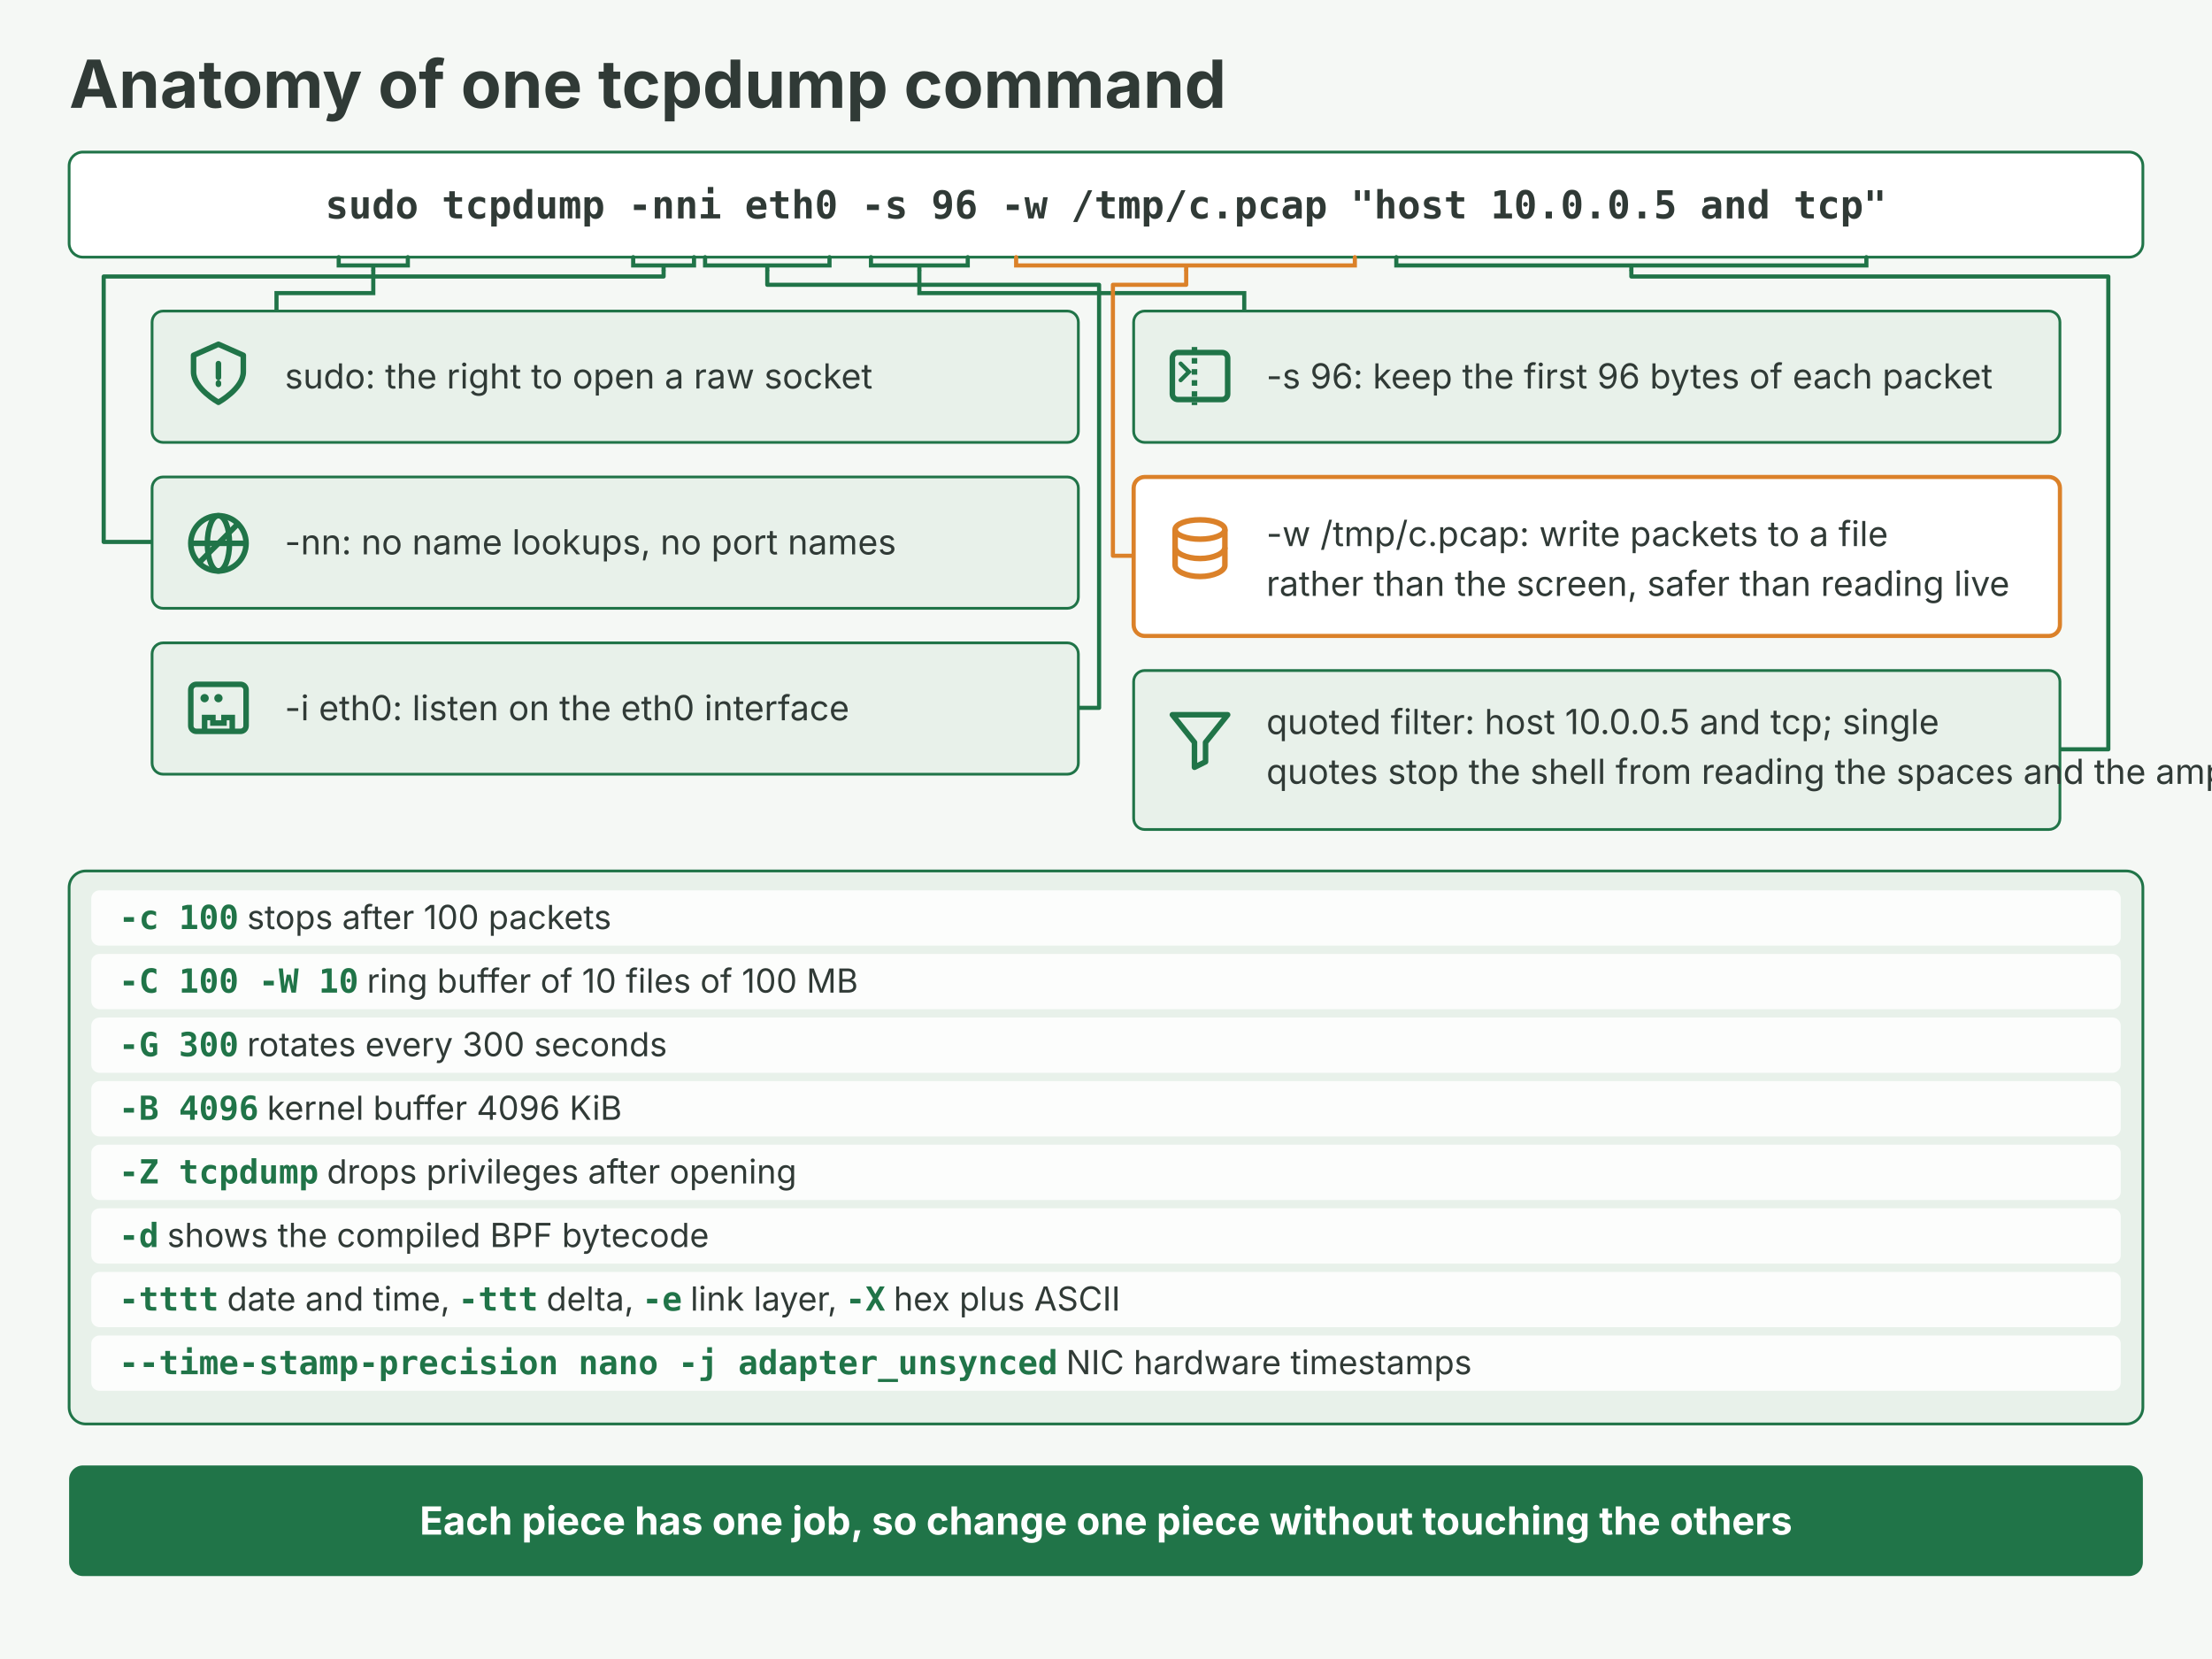
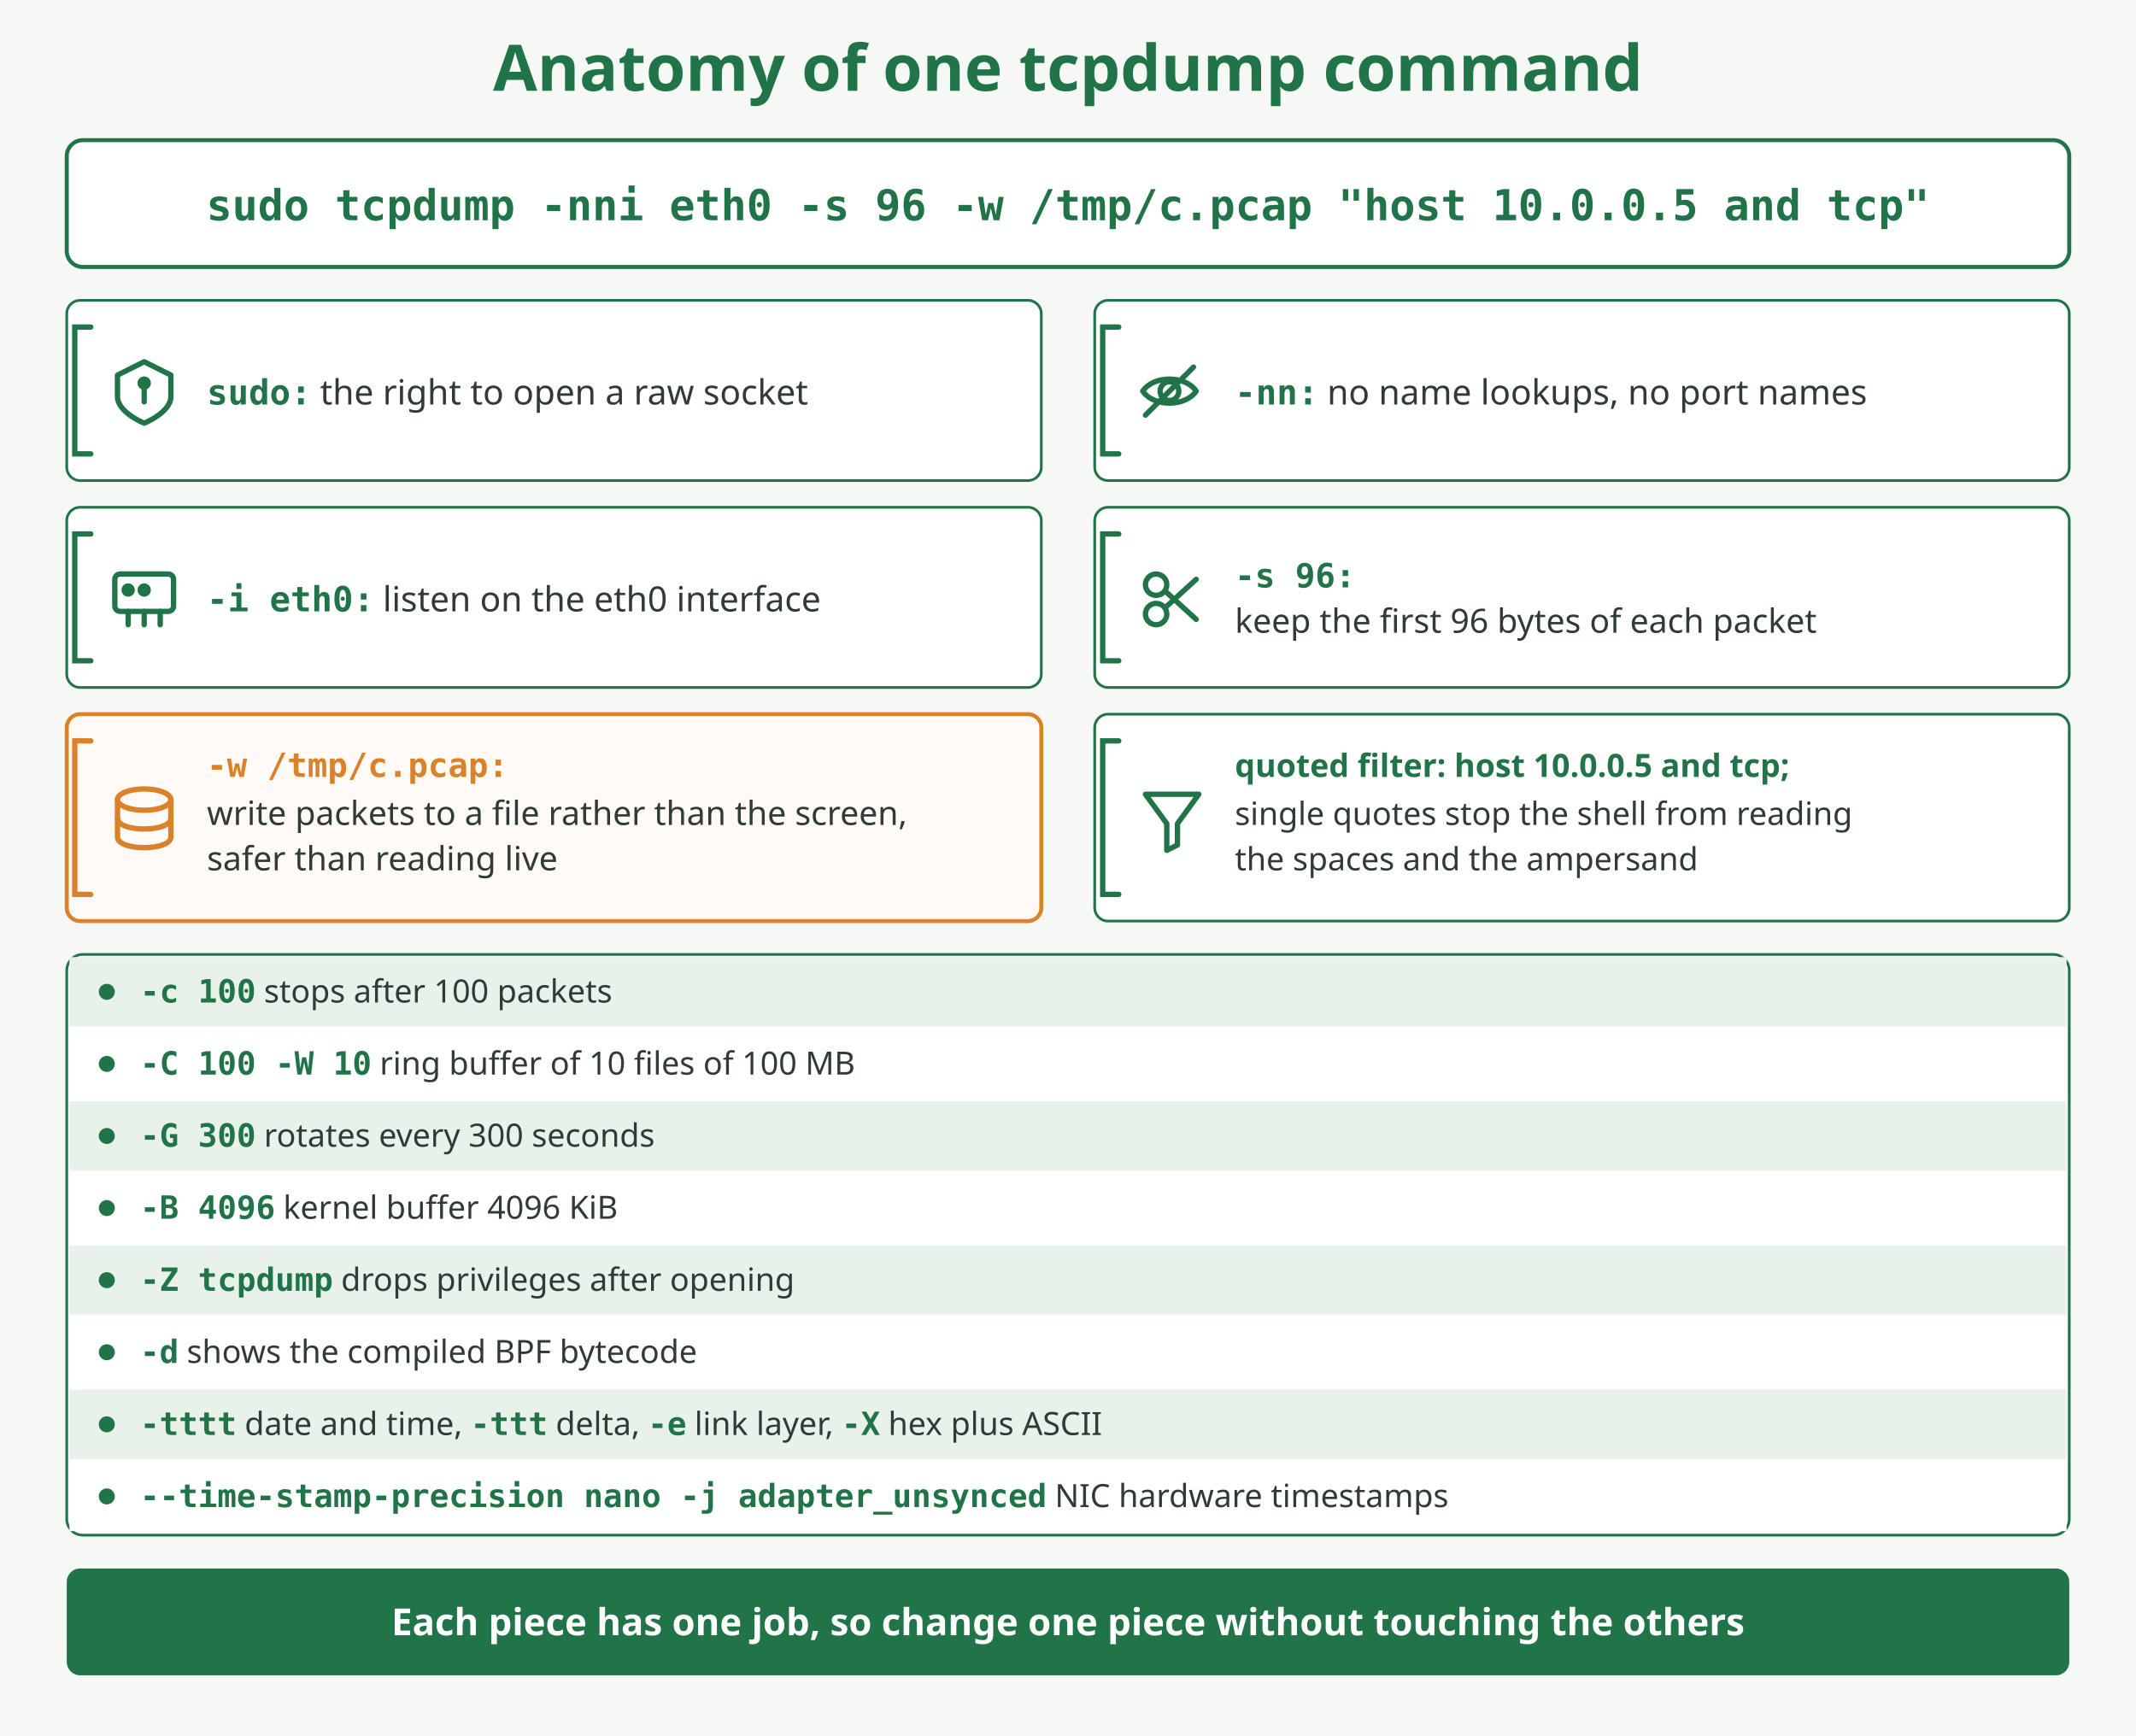
- <svg xmlns="http://www.w3.org/2000/svg" viewBox="0 0 1600 1200" width="1600" height="1200">
-   <rect width="1600" height="1200" fill="#f5f8f5" />
-   <text x="50" y="78" font-family="system-ui, -apple-system, sans-serif" font-size="48" font-weight="bold" fill="#303a36">Anatomy of one tcpdump command</text>
-   <rect x="50" y="110" width="1500" height="76" rx="10" fill="#ffffff" stroke="#207448" stroke-width="2" />
-   <text x="800" y="158" font-family="monospace" font-size="28" font-weight="bold" fill="#303a36" text-anchor="middle">sudo tcpdump -nni eth0 -s 96 -w /tmp/c.pcap "host 10.0.0.5 and tcp"</text>
-   <path d="M 245 186 L 245 192 L 270 192 L 270 196 L 270 192 L 295 192 L 295 186" fill="none" stroke="#207448" stroke-width="3" stroke-linecap="round" />
-   <path d="M 458 186 L 458 192 L 480 192 L 480 196 L 480 192 L 502 192 L 502 186" fill="none" stroke="#207448" stroke-width="3" stroke-linecap="round" />
-   <path d="M 510 186 L 510 192 L 555 192 L 555 196 L 555 192 L 600 192 L 600 186" fill="none" stroke="#207448" stroke-width="3" stroke-linecap="round" />
-   <path d="M 630 186 L 630 192 L 665 192 L 665 196 L 665 192 L 700 192 L 700 186" fill="none" stroke="#207448" stroke-width="3" stroke-linecap="round" />
-   <path d="M 735 186 L 735 192 L 858 192 L 858 196 L 858 192 L 980 192 L 980 186" fill="none" stroke="#db8129" stroke-width="3" stroke-linecap="round" />
-   <path d="M 1010 186 L 1010 192 L 1180 192 L 1180 196 L 1180 192 L 1350 192 L 1350 186" fill="none" stroke="#207448" stroke-width="3" stroke-linecap="round" />
-   <path d="M 270 196 L 270 212 L 200 212 L 200 225" fill="none" stroke="#207448" stroke-width="3" stroke-linecap="round" />
-   <path d="M 480 196 L 480 200 L 75 200 L 75 392 L 110 392" fill="none" stroke="#207448" stroke-width="3" stroke-linecap="round" stroke-linejoin="round" />
-   <path d="M 555 196 L 555 206 L 795 206 L 795 512 L 780 512" fill="none" stroke="#207448" stroke-width="3" stroke-linecap="round" stroke-linejoin="round" />
-   <path d="M 665 196 L 665 212 L 900 212 L 900 225" fill="none" stroke="#207448" stroke-width="3" stroke-linecap="round" />
-   <path d="M 858 196 L 858 206 L 805 206 L 805 402 L 820 402" fill="none" stroke="#db8129" stroke-width="3" stroke-linecap="round" stroke-linejoin="round" />
-   <path d="M 1180 196 L 1180 200 L 1525 200 L 1525 542 L 1490 542" fill="none" stroke="#207448" stroke-width="3" stroke-linecap="round" stroke-linejoin="round" />
-   <g transform="translate(110, 225)">
-     <rect width="670" height="95" rx="8" fill="#e8f1ea" stroke="#207448" stroke-width="2" />
-     <path d="M 48 24 L 66 32 V 44 C 66 56 48 66 48 66 C 48 66 30 56 30 44 V 32 Z" fill="none" stroke="#207448" stroke-width="4" stroke-linejoin="round" />
-     <path d="M 48 38 V 48 M 48 52 V 53" fill="none" stroke="#207448" stroke-width="4" stroke-linecap="round" />
-     <text x="96" y="56" font-family="system-ui, -apple-system, sans-serif" font-size="25" fill="#303a36">sudo: the right to open a raw socket</text>
+ <svg xmlns="http://www.w3.org/2000/svg" viewBox="0 0 1600 1300" width="1600" height="1300">
+   <rect width="1600" height="1300" fill="#f5f8f5" />
+   <text x="800" y="68" font-family="sans-serif" font-size="48" font-weight="bold" fill="#207448" text-anchor="middle">Anatomy of one tcpdump command</text>
+   <g id="main-command">
+     <rect x="50" y="105" width="1500" height="95" rx="12" fill="#ffffff" stroke="#207448" stroke-width="3" />
+     <text x="800" y="165" font-family="monospace" font-size="32" font-weight="bold" fill="#207448" text-anchor="middle">sudo tcpdump -nni eth0 -s 96 -w /tmp/c.pcap "host 10.0.0.5 and tcp"</text>
  </g>
-   <g transform="translate(110, 345)">
-     <rect width="670" height="95" rx="8" fill="#e8f1ea" stroke="#207448" stroke-width="2" />
-     <circle cx="48" cy="48" r="20" fill="none" stroke="#207448" stroke-width="4" />
-     <ellipse cx="48" cy="48" rx="8" ry="20" fill="none" stroke="#207448" stroke-width="4" />
-     <line x1="28" y1="48" x2="68" y2="48" stroke="#207448" stroke-width="4" />
-     <line x1="34" y1="62" x2="62" y2="34" stroke="#207448" stroke-width="4" stroke-linecap="round" />
-     <text x="96" y="56" font-family="system-ui, -apple-system, sans-serif" font-size="25" fill="#303a36">-nn: no name lookups, no port names</text>
-   </g>
-   <g transform="translate(110, 465)">
-     <rect width="670" height="95" rx="8" fill="#e8f1ea" stroke="#207448" stroke-width="2" />
-     <rect x="28" y="30" width="40" height="34" rx="4" fill="none" stroke="#207448" stroke-width="4" />
-     <path d="M 38 64 V 54 H 44 V 58 H 52 V 54 H 58 V 64" fill="none" stroke="#207448" stroke-width="4" />
-     <circle cx="38" cy="40" r="3" fill="#207448" />
-     <circle cx="48" cy="40" r="3" fill="#207448" />
-     <text x="96" y="56" font-family="system-ui, -apple-system, sans-serif" font-size="25" fill="#303a36">-i eth0: listen on the eth0 interface</text>
-   </g>
-   <g transform="translate(820, 225)">
-     <rect width="670" height="95" rx="8" fill="#e8f1ea" stroke="#207448" stroke-width="2" />
-     <rect x="28" y="30" width="40" height="34" rx="4" fill="none" stroke="#207448" stroke-width="4" />
-     <line x1="44" y1="26" x2="44" y2="68" stroke="#207448" stroke-width="4" stroke-dasharray="4 4" />
-     <path d="M 34 38 L 40 44 L 34 50" fill="none" stroke="#207448" stroke-width="3" stroke-linecap="round" />
-     <text x="96" y="56" font-family="system-ui, -apple-system, sans-serif" font-size="25" fill="#303a36">-s 96: keep the first 96 bytes of each packet</text>
-   </g>
-   <g transform="translate(820, 345)">
-     <rect width="670" height="115" rx="8" fill="#ffffff" stroke="#db8129" stroke-width="3" />
-     <ellipse cx="48" cy="38" rx="18" ry="7" fill="none" stroke="#db8129" stroke-width="4" />
-     <path d="M 30 38 V 64 C 30 68 38 72 48 72 C 58 72 66 68 66 64 V 38" fill="none" stroke="#db8129" stroke-width="4" />
-     <path d="M 30 51 C 30 55 38 59 48 59 C 58 59 66 55 66 51" fill="none" stroke="#db8129" stroke-width="4" />
-     <text x="96" y="50" font-family="system-ui, -apple-system, sans-serif" font-size="25" fill="#303a36">
-       <tspan x="96" dy="0">-w /tmp/c.pcap: write packets to a file</tspan>
-       <tspan x="96" dy="36">rather than the screen, safer than reading live</tspan>
+   <g id="piece-sudo">
+     <rect x="50" y="225" width="730" height="135" rx="10" fill="#ffffff" stroke="#207448" stroke-width="2" />
+     <path d="M 68 245 L 56 245 L 56 340 L 68 340" fill="none" stroke="#207448" stroke-width="4" stroke-linecap="round" />
+     <g transform="translate(80, 265)" stroke="#207448" stroke-width="4" fill="none" stroke-linejoin="round" stroke-linecap="round">
+       <path d="M 28 6 L 8 16 L 8 32 C 8 44 28 52 28 52 C 28 52 48 44 48 32 L 48 16 Z" />
+       <path d="M 28 22 L 28 36" />
+       <circle cx="28" cy="22" r="3" fill="#207448" />
+     </g>
+     <text x="155" y="303" font-size="26" fill="#303a36">
+       <tspan font-family="monospace" font-weight="bold" fill="#207448">sudo: </tspan>
+       <tspan font-family="sans-serif">the right to open a raw socket</tspan>
    </text>
  </g>
-   <g transform="translate(820, 485)">
-     <rect width="670" height="115" rx="8" fill="#e8f1ea" stroke="#207448" stroke-width="2" />
-     <polygon points="28,32 68,32 52,52 52,66 44,70 44,52" fill="none" stroke="#207448" stroke-width="4" stroke-linejoin="round" />
-     <text x="96" y="46" font-family="system-ui, -apple-system, sans-serif" font-size="25" fill="#303a36">
-       <tspan x="96" dy="0">quoted filter: host 10.0.0.5 and tcp; single</tspan>
-       <tspan x="96" dy="36">quotes stop the shell from reading the spaces and the ampersand</tspan>
+   <g id="piece-nn">
+     <rect x="820" y="225" width="730" height="135" rx="10" fill="#ffffff" stroke="#207448" stroke-width="2" />
+     <path d="M 838 245 L 826 245 L 826 340 L 838 340" fill="none" stroke="#207448" stroke-width="4" stroke-linecap="round" />
+     <g transform="translate(850, 265)" stroke="#207448" stroke-width="4" fill="none" stroke-linejoin="round" stroke-linecap="round">
+       <path d="M 6 28 C 14 16 38 16 46 28 C 38 40 14 40 6 28 Z" />
+       <circle cx="26" cy="28" r="7" />
+       <line x1="8" y1="46" x2="44" y2="10" />
+     </g>
+     <text x="925" y="303" font-size="26" fill="#303a36">
+       <tspan font-family="monospace" font-weight="bold" fill="#207448">-nn: </tspan>
+       <tspan font-family="sans-serif">no name lookups, no port names</tspan>
    </text>
  </g>
-   <rect x="50" y="630" width="1500" height="400" rx="12" fill="#e8f1ea" stroke="#207448" stroke-width="2" />
-   <rect x="66" y="644" width="1468" height="40" rx="6" fill="#ffffff" fill-opacity="0.85" />
-   <text x="86" y="672" font-size="24">
-     <tspan font-family="monospace" font-weight="bold" fill="#207448">-c 100</tspan>
-     <tspan font-family="system-ui, -apple-system, sans-serif" fill="#303a36"> stops after 100 packets</tspan>
-   </text>
-   <rect x="66" y="690" width="1468" height="40" rx="6" fill="#ffffff" fill-opacity="0.85" />
-   <text x="86" y="718" font-size="24">
-     <tspan font-family="monospace" font-weight="bold" fill="#207448">-C 100 -W 10</tspan>
-     <tspan font-family="system-ui, -apple-system, sans-serif" fill="#303a36"> ring buffer of 10 files of 100 MB</tspan>
-   </text>
-   <rect x="66" y="736" width="1468" height="40" rx="6" fill="#ffffff" fill-opacity="0.85" />
-   <text x="86" y="764" font-size="24">
-     <tspan font-family="monospace" font-weight="bold" fill="#207448">-G 300</tspan>
-     <tspan font-family="system-ui, -apple-system, sans-serif" fill="#303a36"> rotates every 300 seconds</tspan>
-   </text>
-   <rect x="66" y="782" width="1468" height="40" rx="6" fill="#ffffff" fill-opacity="0.85" />
-   <text x="86" y="810" font-size="24">
-     <tspan font-family="monospace" font-weight="bold" fill="#207448">-B 4096</tspan>
-     <tspan font-family="system-ui, -apple-system, sans-serif" fill="#303a36"> kernel buffer 4096 KiB</tspan>
-   </text>
-   <rect x="66" y="828" width="1468" height="40" rx="6" fill="#ffffff" fill-opacity="0.85" />
-   <text x="86" y="856" font-size="24">
-     <tspan font-family="monospace" font-weight="bold" fill="#207448">-Z tcpdump</tspan>
-     <tspan font-family="system-ui, -apple-system, sans-serif" fill="#303a36"> drops privileges after opening</tspan>
-   </text>
-   <rect x="66" y="874" width="1468" height="40" rx="6" fill="#ffffff" fill-opacity="0.85" />
-   <text x="86" y="902" font-size="24">
-     <tspan font-family="monospace" font-weight="bold" fill="#207448">-d</tspan>
-     <tspan font-family="system-ui, -apple-system, sans-serif" fill="#303a36"> shows the compiled BPF bytecode</tspan>
-   </text>
-   <rect x="66" y="920" width="1468" height="40" rx="6" fill="#ffffff" fill-opacity="0.85" />
-   <text x="86" y="948" font-size="24">
-     <tspan font-family="monospace" font-weight="bold" fill="#207448">-tttt</tspan>
-     <tspan font-family="system-ui, -apple-system, sans-serif" fill="#303a36"> date and time, </tspan>
-     <tspan font-family="monospace" font-weight="bold" fill="#207448">-ttt</tspan>
-     <tspan font-family="system-ui, -apple-system, sans-serif" fill="#303a36"> delta, </tspan>
-     <tspan font-family="monospace" font-weight="bold" fill="#207448">-e</tspan>
-     <tspan font-family="system-ui, -apple-system, sans-serif" fill="#303a36"> link layer, </tspan>
-     <tspan font-family="monospace" font-weight="bold" fill="#207448">-X</tspan>
-     <tspan font-family="system-ui, -apple-system, sans-serif" fill="#303a36"> hex plus ASCII</tspan>
-   </text>
-   <rect x="66" y="966" width="1468" height="40" rx="6" fill="#ffffff" fill-opacity="0.85" />
-   <text x="86" y="994" font-size="24">
-     <tspan font-family="monospace" font-weight="bold" fill="#207448">--time-stamp-precision nano -j adapter_unsynced</tspan>
-     <tspan font-family="system-ui, -apple-system, sans-serif" fill="#303a36"> NIC hardware timestamps</tspan>
-   </text>
-   <rect x="50" y="1060" width="1500" height="80" rx="10" fill="#207448" />
-   <text x="800" y="1110" font-family="system-ui, -apple-system, sans-serif" font-size="28" font-weight="bold" fill="#ffffff" text-anchor="middle">Each piece has one job, so change one piece without touching the others</text>
+   <g id="piece-i">
+     <rect x="50" y="380" width="730" height="135" rx="10" fill="#ffffff" stroke="#207448" stroke-width="2" />
+     <path d="M 68 400 L 56 400 L 56 495 L 68 495" fill="none" stroke="#207448" stroke-width="4" stroke-linecap="round" />
+     <g transform="translate(80, 420)" stroke="#207448" stroke-width="4" fill="none" stroke-linejoin="round" stroke-linecap="round">
+       <rect x="6" y="10" width="44" height="28" rx="4" />
+       <line x1="16" y1="38" x2="16" y2="48" />
+       <line x1="28" y1="38" x2="28" y2="48" />
+       <line x1="40" y1="38" x2="40" y2="48" />
+       <circle cx="16" cy="22" r="3" fill="#207448" />
+       <circle cx="28" cy="22" r="3" fill="#207448" />
+     </g>
+     <text x="155" y="458" font-size="26" fill="#303a36">
+       <tspan font-family="monospace" font-weight="bold" fill="#207448">-i eth0: </tspan>
+       <tspan font-family="sans-serif">listen on the eth0 interface</tspan>
+     </text>
+   </g>
+   <g id="piece-s">
+     <rect x="820" y="380" width="730" height="135" rx="10" fill="#ffffff" stroke="#207448" stroke-width="2" />
+     <path d="M 838 400 L 826 400 L 826 495 L 838 495" fill="none" stroke="#207448" stroke-width="4" stroke-linecap="round" />
+     <g transform="translate(850, 420)" stroke="#207448" stroke-width="4" fill="none" stroke-linejoin="round" stroke-linecap="round">
+       <circle cx="16" cy="18" r="8" />
+       <circle cx="16" cy="40" r="8" />
+       <line x1="23" y1="23" x2="46" y2="44" />
+       <line x1="23" y1="35" x2="46" y2="14" />
+     </g>
+     <text x="925" y="440" font-size="25" fill="#303a36">
+       <tspan x="925" dy="0" font-family="monospace" font-weight="bold" fill="#207448">-s 96: </tspan>
+       <tspan x="925" dy="34" font-family="sans-serif">keep the first 96 bytes of each packet</tspan>
+     </text>
+   </g>
+   <g id="piece-w">
+     <rect x="50" y="535" width="730" height="155" rx="10" fill="#fffaf5" stroke="#db8129" stroke-width="3" />
+     <path d="M 68 555 L 56 555 L 56 670 L 68 670" fill="none" stroke="#db8129" stroke-width="4" stroke-linecap="round" />
+     <g transform="translate(80, 585)" stroke="#db8129" stroke-width="4" fill="none" stroke-linejoin="round" stroke-linecap="round">
+       <ellipse cx="28" cy="14" rx="20" ry="8" />
+       <path d="M 8 14 L 8 42 C 8 47 17 50 28 50 C 39 50 48 47 48 42 L 48 14" />
+       <path d="M 8 28 C 8 33 17 36 28 36 C 39 36 48 33 48 28" />
+     </g>
+     <text x="155" y="582" font-size="25" fill="#303a36">
+       <tspan x="155" dy="0" font-family="monospace" font-weight="bold" fill="#db8129">-w /tmp/c.pcap: </tspan>
+       <tspan x="155" dy="36" font-family="sans-serif">write packets to a file rather than the screen,</tspan>
+       <tspan x="155" dy="34" font-family="sans-serif">safer than reading live</tspan>
+     </text>
+   </g>
+   <g id="piece-filter">
+     <rect x="820" y="535" width="730" height="155" rx="10" fill="#ffffff" stroke="#207448" stroke-width="2" />
+     <path d="M 838 555 L 826 555 L 826 670 L 838 670" fill="none" stroke="#207448" stroke-width="4" stroke-linecap="round" />
+     <g transform="translate(850, 585)" stroke="#207448" stroke-width="4" fill="none" stroke-linejoin="round" stroke-linecap="round">
+       <polygon points="8,10 48,10 32,32 32,48 24,52 24,32" />
+     </g>
+     <text x="925" y="582" font-size="24" fill="#303a36">
+       <tspan x="925" dy="0" font-family="sans-serif" font-weight="bold" fill="#207448">quoted filter: host 10.0.0.5 and tcp; </tspan>
+       <tspan x="925" dy="36" font-family="sans-serif">single quotes stop the shell from reading</tspan>
+       <tspan x="925" dy="34" font-family="sans-serif">the spaces and the ampersand</tspan>
+     </text>
+   </g>
+   <g id="variations-strip">
+     <rect x="50" y="715" width="1500" height="435" rx="12" fill="#ffffff" stroke="#207448" stroke-width="2" />
+     <rect x="52" y="717" width="1496" height="52" fill="#e8f1ea" />
+     <circle cx="80" cy="743" r="6" fill="#207448" />
+     <text x="105" y="751" font-size="24" fill="#303a36">
+       <tspan font-family="monospace" font-weight="bold" fill="#207448">-c 100 </tspan>
+       <tspan font-family="sans-serif">stops after 100 packets</tspan>
+     </text>
+     <rect x="52" y="771" width="1496" height="52" fill="#ffffff" />
+     <circle cx="80" cy="797" r="6" fill="#207448" />
+     <text x="105" y="805" font-size="24" fill="#303a36">
+       <tspan font-family="monospace" font-weight="bold" fill="#207448">-C 100 -W 10 </tspan>
+       <tspan font-family="sans-serif">ring buffer of 10 files of 100 MB</tspan>
+     </text>
+     <rect x="52" y="825" width="1496" height="52" fill="#e8f1ea" />
+     <circle cx="80" cy="851" r="6" fill="#207448" />
+     <text x="105" y="859" font-size="24" fill="#303a36">
+       <tspan font-family="monospace" font-weight="bold" fill="#207448">-G 300 </tspan>
+       <tspan font-family="sans-serif">rotates every 300 seconds</tspan>
+     </text>
+     <rect x="52" y="879" width="1496" height="52" fill="#ffffff" />
+     <circle cx="80" cy="905" r="6" fill="#207448" />
+     <text x="105" y="913" font-size="24" fill="#303a36">
+       <tspan font-family="monospace" font-weight="bold" fill="#207448">-B 4096 </tspan>
+       <tspan font-family="sans-serif">kernel buffer 4096 KiB</tspan>
+     </text>
+     <rect x="52" y="933" width="1496" height="52" fill="#e8f1ea" />
+     <circle cx="80" cy="959" r="6" fill="#207448" />
+     <text x="105" y="967" font-size="24" fill="#303a36">
+       <tspan font-family="monospace" font-weight="bold" fill="#207448">-Z tcpdump </tspan>
+       <tspan font-family="sans-serif">drops privileges after opening</tspan>
+     </text>
+     <rect x="52" y="987" width="1496" height="52" fill="#ffffff" />
+     <circle cx="80" cy="1013" r="6" fill="#207448" />
+     <text x="105" y="1021" font-size="24" fill="#303a36">
+       <tspan font-family="monospace" font-weight="bold" fill="#207448">-d </tspan>
+       <tspan font-family="sans-serif">shows the compiled BPF bytecode</tspan>
+     </text>
+     <rect x="52" y="1041" width="1496" height="52" fill="#e8f1ea" />
+     <circle cx="80" cy="1067" r="6" fill="#207448" />
+     <text x="105" y="1075" font-size="24" fill="#303a36">
+       <tspan font-family="monospace" font-weight="bold" fill="#207448">-tttt </tspan>
+       <tspan font-family="sans-serif">date and time, </tspan>
+       <tspan font-family="monospace" font-weight="bold" fill="#207448">-ttt </tspan>
+       <tspan font-family="sans-serif">delta, </tspan>
+       <tspan font-family="monospace" font-weight="bold" fill="#207448">-e </tspan>
+       <tspan font-family="sans-serif">link layer, </tspan>
+       <tspan font-family="monospace" font-weight="bold" fill="#207448">-X </tspan>
+       <tspan font-family="sans-serif">hex plus ASCII</tspan>
+     </text>
+     <rect x="52" y="1095" width="1496" height="52" fill="#ffffff" />
+     <circle cx="80" cy="1121" r="6" fill="#207448" />
+     <text x="105" y="1129" font-size="24" fill="#303a36">
+       <tspan font-family="monospace" font-weight="bold" fill="#207448">--time-stamp-precision nano -j adapter_unsynced </tspan>
+       <tspan font-family="sans-serif">NIC hardware timestamps</tspan>
+     </text>
+   </g>
+   <g id="bottom-bar">
+     <rect x="50" y="1175" width="1500" height="80" rx="10" fill="#207448" />
+     <text x="800" y="1225" font-family="sans-serif" font-size="28" font-weight="bold" fill="#ffffff" text-anchor="middle">Each piece has one job, so change one piece without touching the others</text>
+   </g>
</svg>
